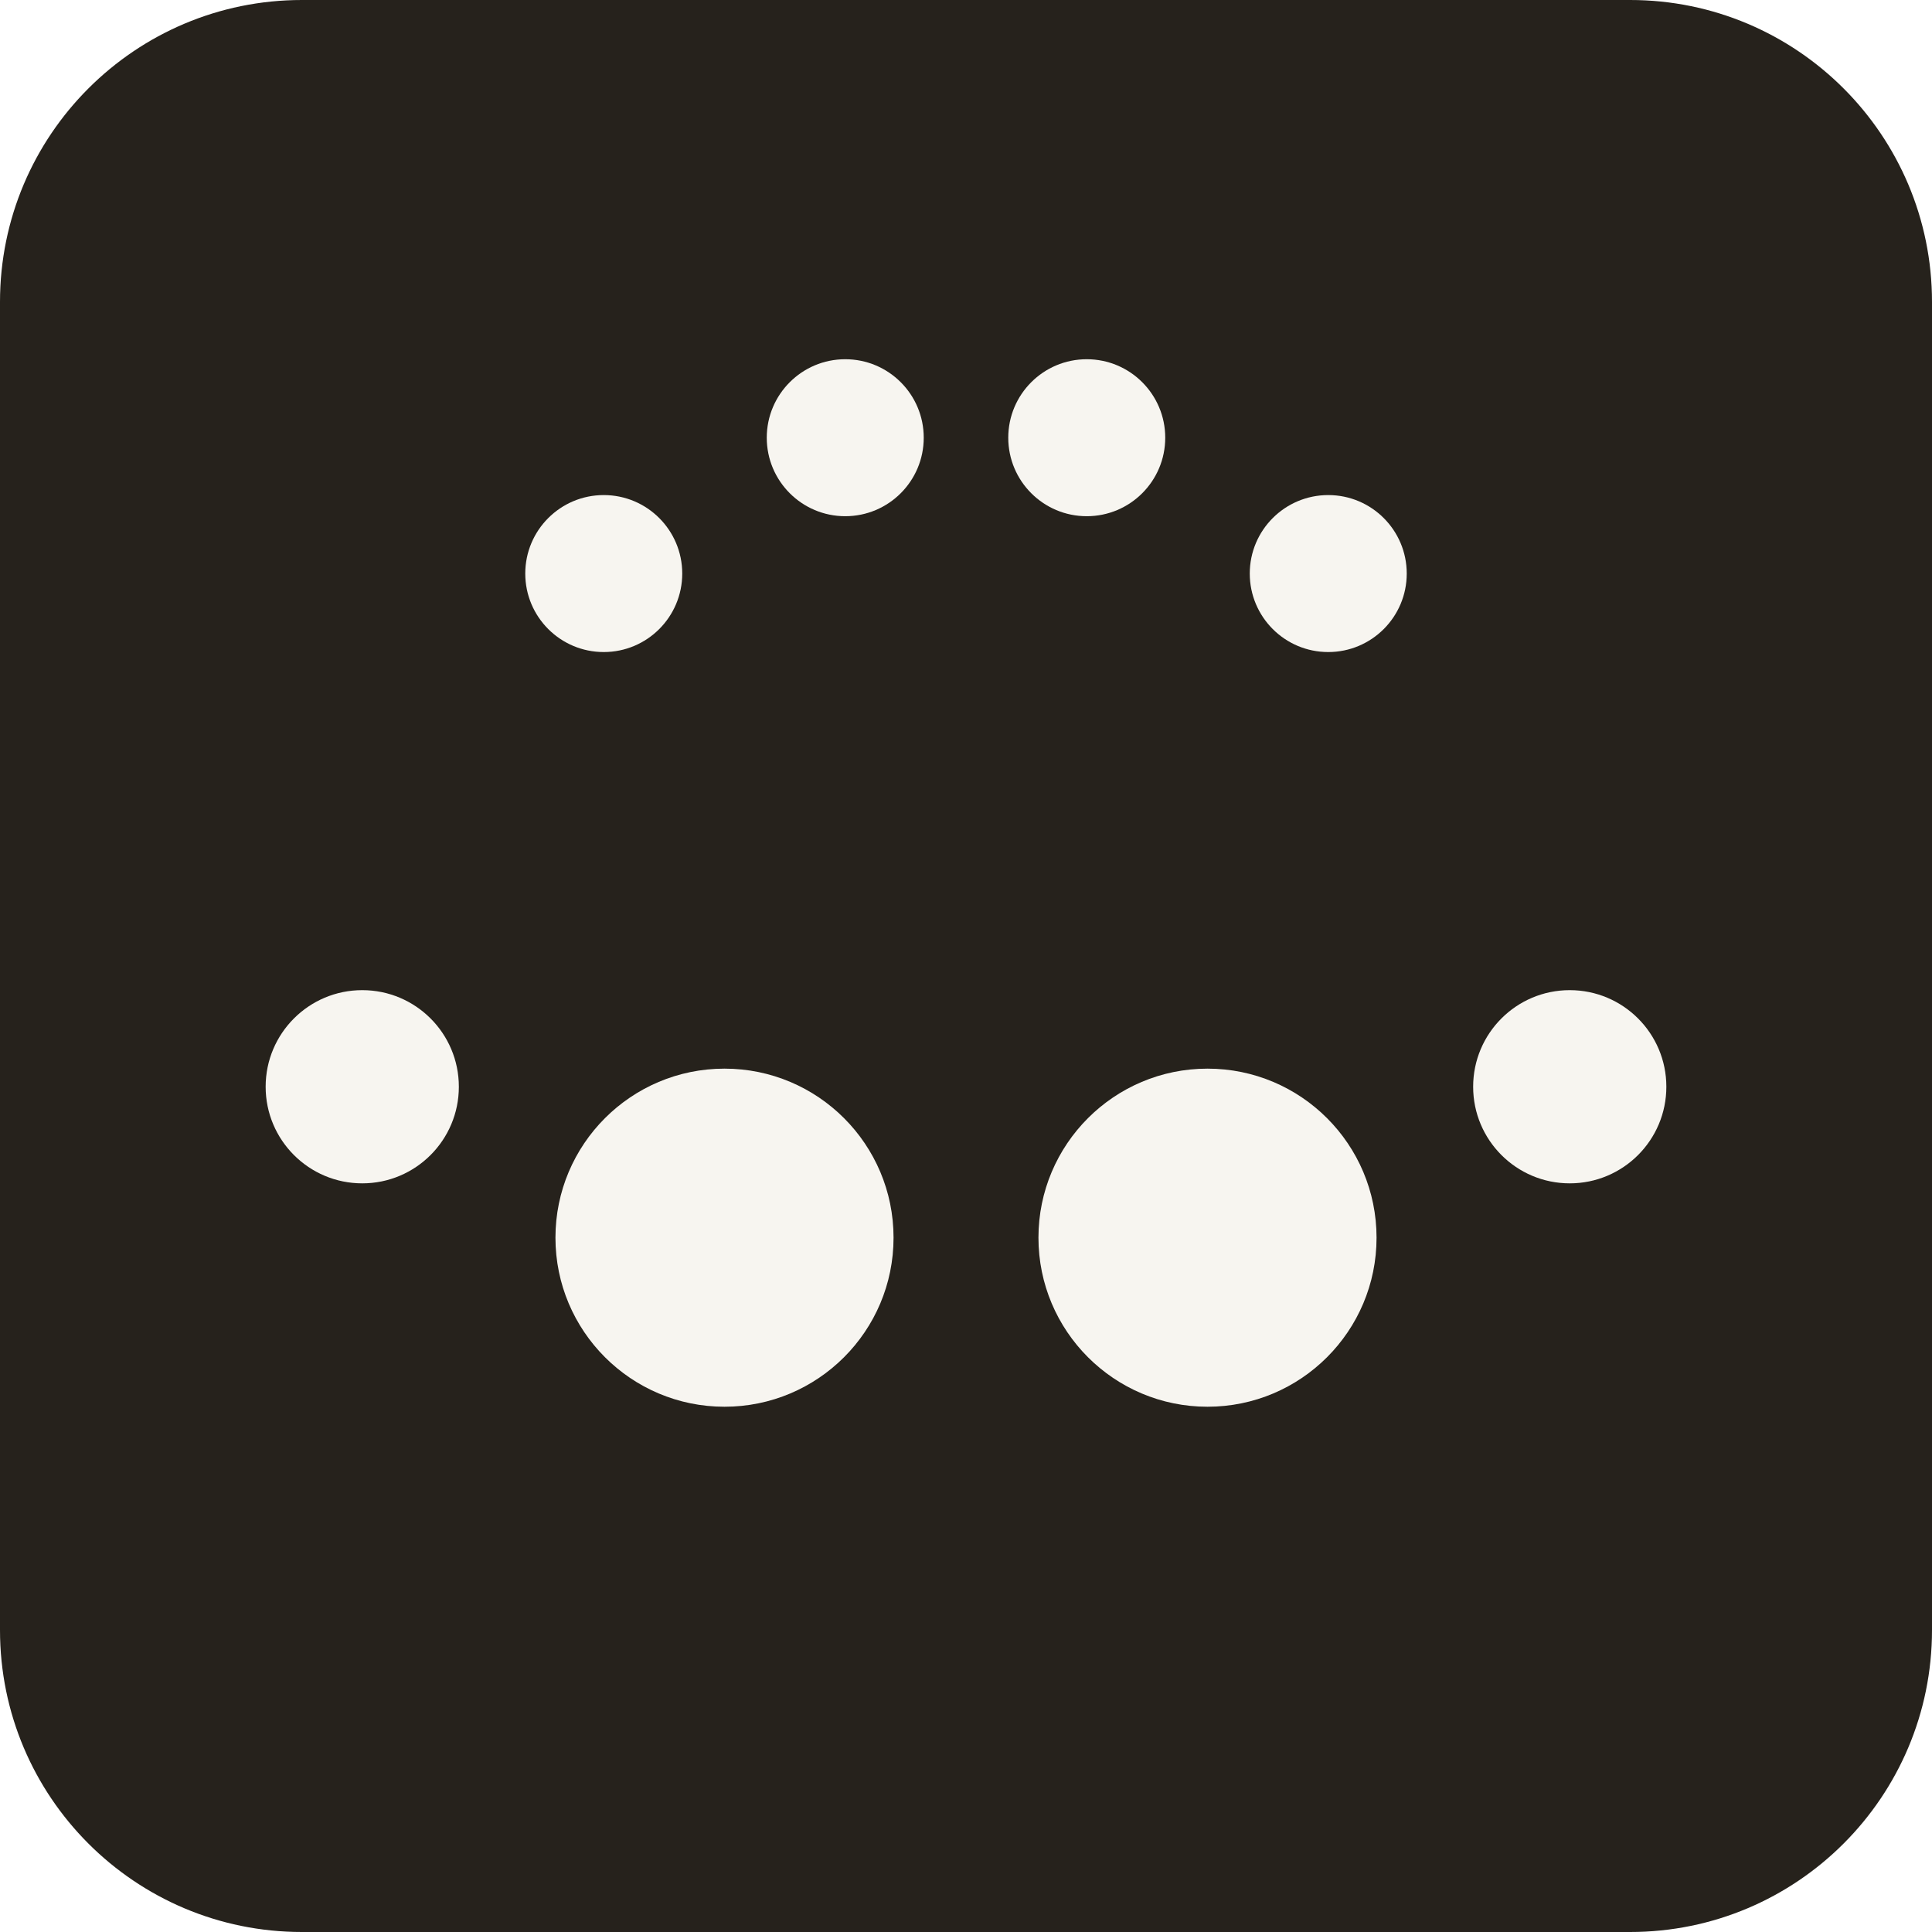
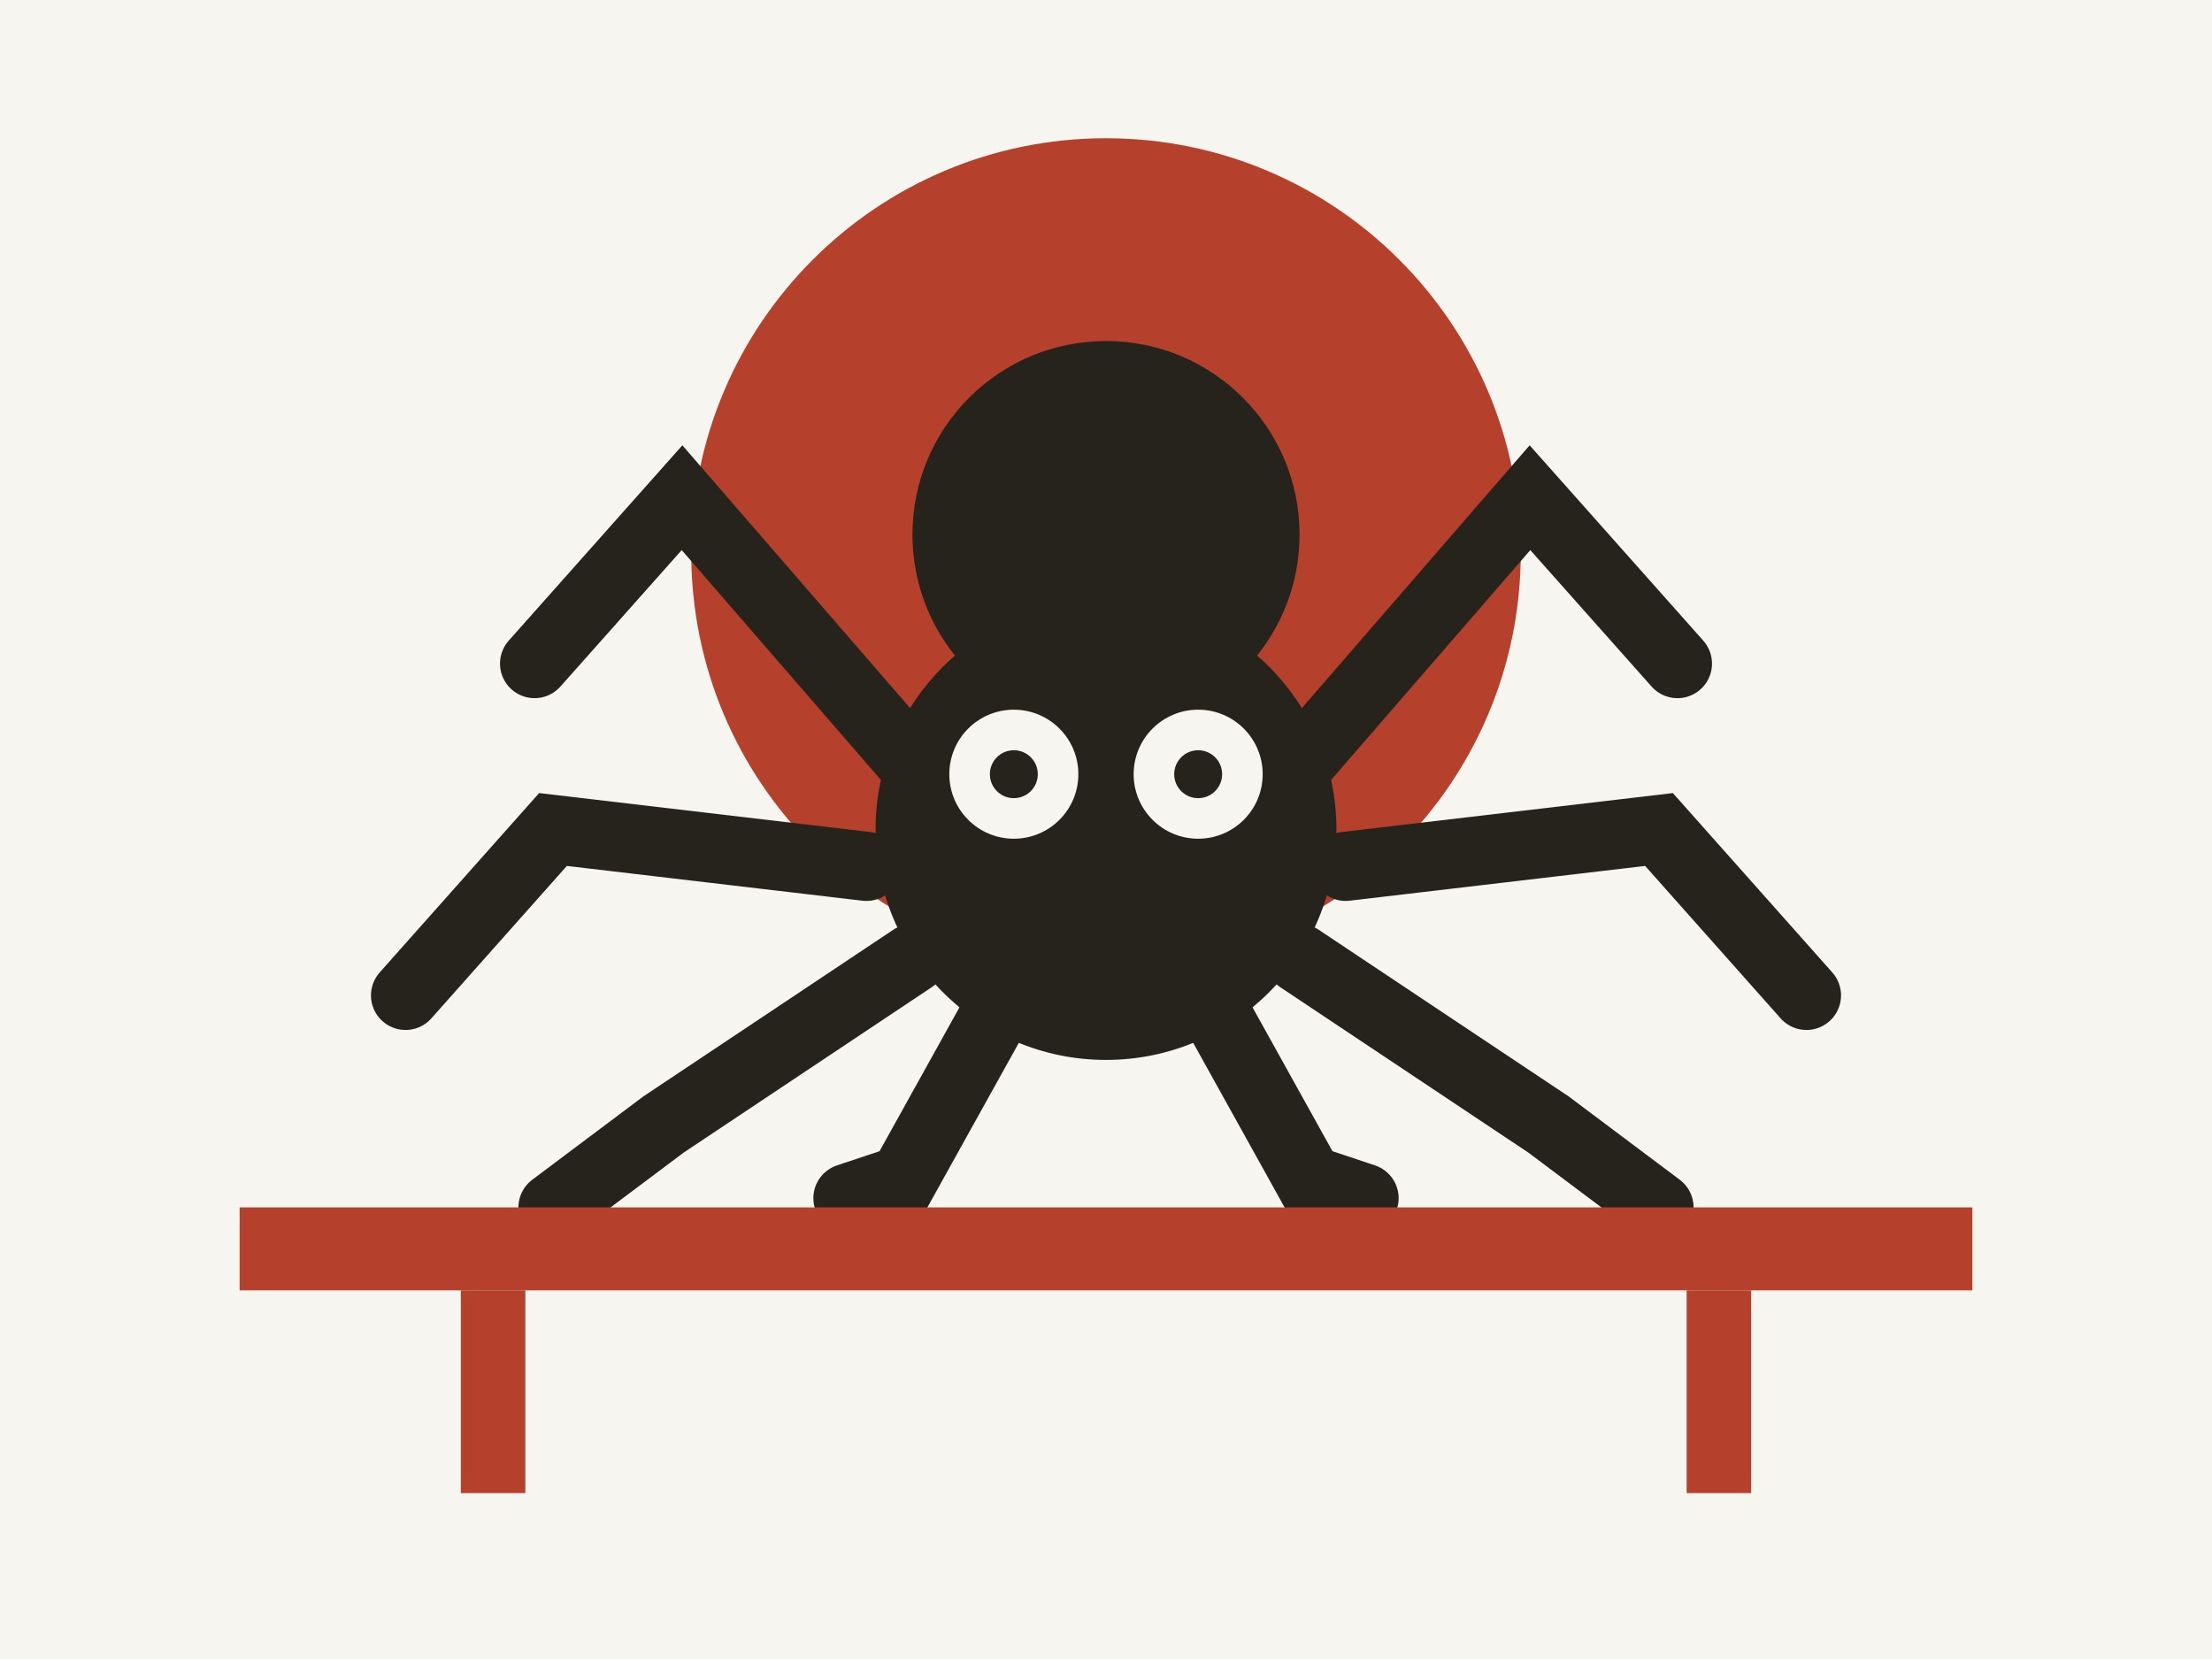
- <svg xmlns="http://www.w3.org/2000/svg" viewBox="0 0 64 64">
-   <rect width="64" height="64" rx="10" fill="#26221c" />
-   <g fill="#f7f5f0">
-     <circle cx="12" cy="36" r="3.2" />
-     <circle cx="24" cy="41" r="5.6" />
-     <circle cx="40" cy="41" r="5.6" />
-     <circle cx="52" cy="36" r="3.2" />
-     <circle cx="20" cy="19" r="2.6" />
-     <circle cx="28" cy="14.5" r="2.6" />
-     <circle cx="36" cy="14.5" r="2.6" />
-     <circle cx="44" cy="19" r="2.6" />
+ <svg xmlns="http://www.w3.org/2000/svg" viewBox="0 0 240 180">
+   <rect width="240" height="180" fill="#f7f5f0" />
+   <circle cx="120" cy="60" r="45" fill="#b5402c" />
+   <g stroke="#26221c" stroke-width="7.5" stroke-linecap="round" fill="none">
+     <path d="M100 84 L74 54 L58 72" />
+     <path d="M140 84 L166 54 L182 72" />
+     <path d="M94 94 L60 90 L44 108" />
+     <path d="M146 94 L180 90 L196 108" />
+     <path d="M99 104 L72 122 L60 131" />
+     <path d="M141 104 L168 122 L180 131" />
+     <path d="M108 110 L98 128 L92 130" />
+     <path d="M132 110 L142 128 L148 130" />
  </g>
+   <circle cx="120" cy="58" r="21" fill="#26221c" />
+   <circle cx="120" cy="90" r="25" fill="#26221c" />
+   <circle cx="110" cy="84" r="7" fill="#f7f5f0" />
+   <circle cx="130" cy="84" r="7" fill="#f7f5f0" />
+   <circle cx="110" cy="84" r="2.6" fill="#26221c" />
+   <circle cx="130" cy="84" r="2.6" fill="#26221c" />
+   <rect x="26" y="131" width="188" height="9" fill="#b5402c" />
+   <rect x="50" y="140" width="7" height="22" fill="#b5402c" />
+   <rect x="183" y="140" width="7" height="22" fill="#b5402c" />
</svg>
